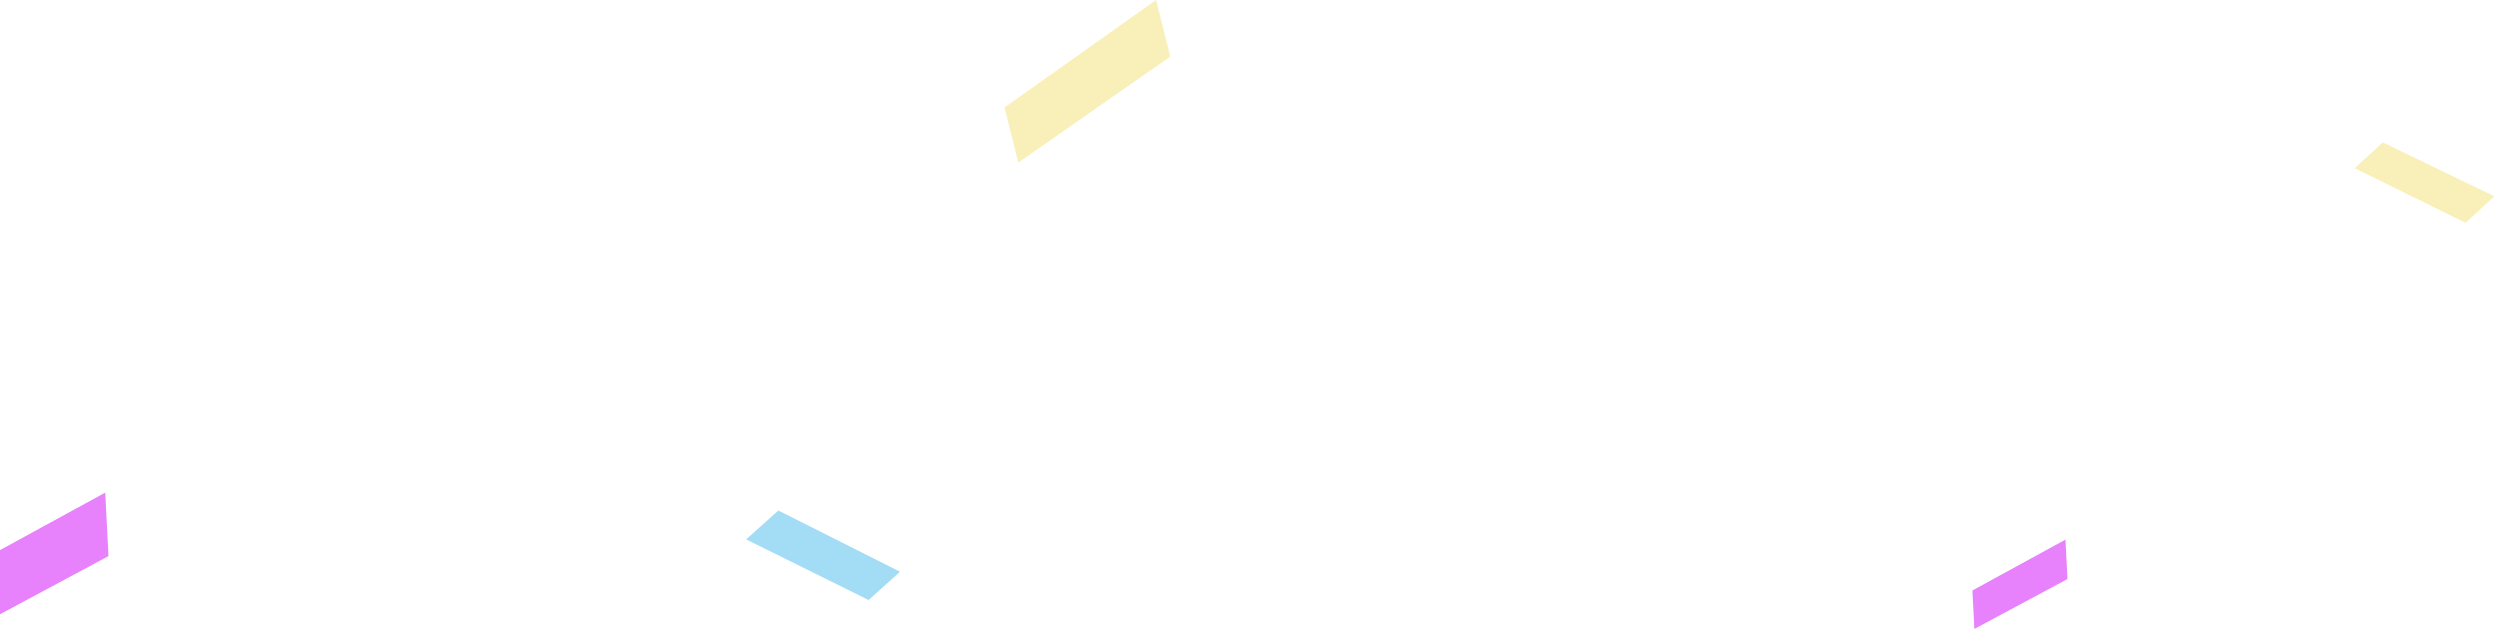
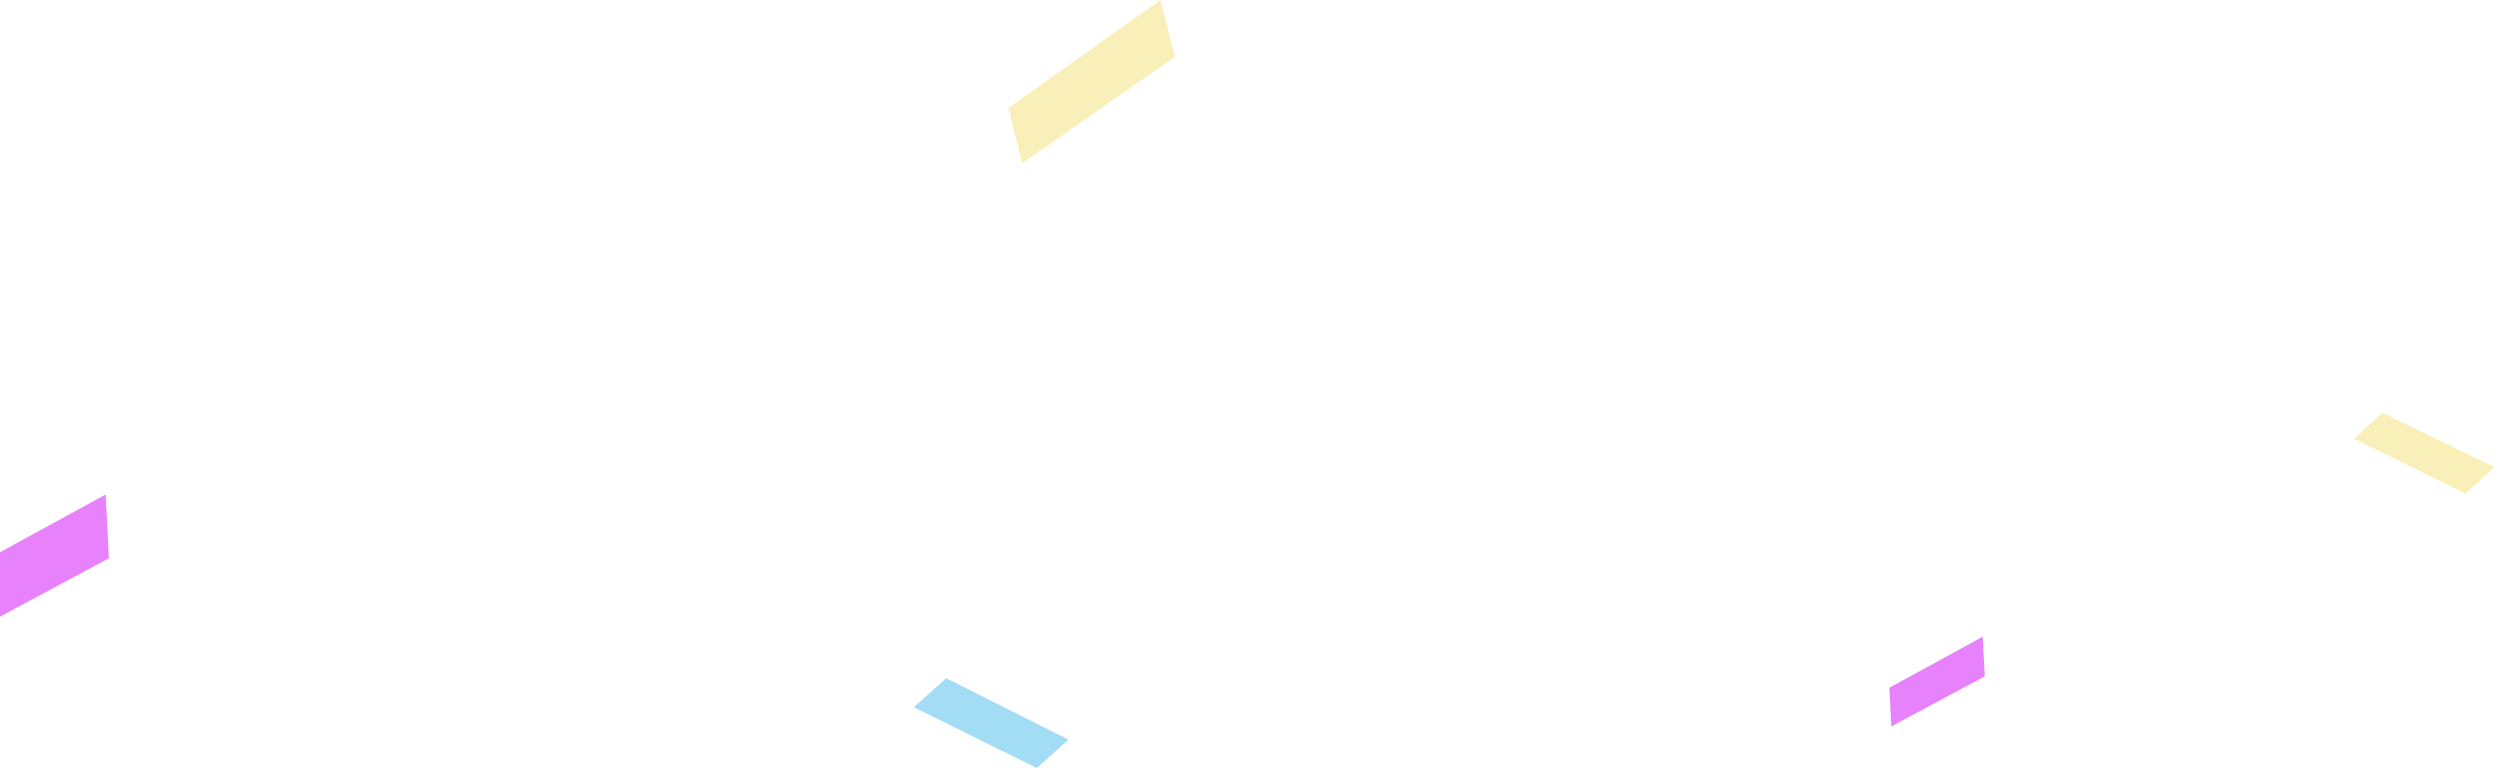
- <svg xmlns="http://www.w3.org/2000/svg" width="1553" height="396" viewBox="0 0 1553 396" fill="none">
+ <svg xmlns="http://www.w3.org/2000/svg" width="1547" height="482" viewBox="0 0 1547 482" fill="none">
  <path d="M624 66.737L632.571 101L727 35.156L718.128 0L624 66.737Z" fill="#F9F0B9" />
-   <path d="M1480.19 88.46L1462.73 104.481L1531.61 138.434L1549.5 121.95L1480.19 88.46Z" fill="#F9F0B9" />
-   <path d="M539.586 372.722L559.106 355.163L483.529 317.135L463.49 335.075L539.586 372.722Z" fill="#A3DCF5" />
-   <path d="M1225.26 366.798L1226.47 390.704L1284.31 359.7L1283.06 335.205L1225.26 366.798Z" fill="#E781FC" />
+   <path d="M1474.19 255.46L1456.73 271.481L1525.61 305.434L1543.5 288.95L1474.19 255.46Z" fill="#F9F0B9" />
+   <path d="M641.586 475.265L661.106 457.705L585.529 419.677L565.49 437.618L641.586 475.265Z" fill="#A3DCF5" />
+   <path d="M1169.11 425.592L1170.33 449.498L1228.17 418.494L1226.92 394L1169.11 425.592Z" fill="#E781FC" />
  <path d="M-27.712 356.877L-25.756 395.376L67.389 345.446L65.379 306L-27.712 356.877Z" fill="#E781FC" />
</svg>
